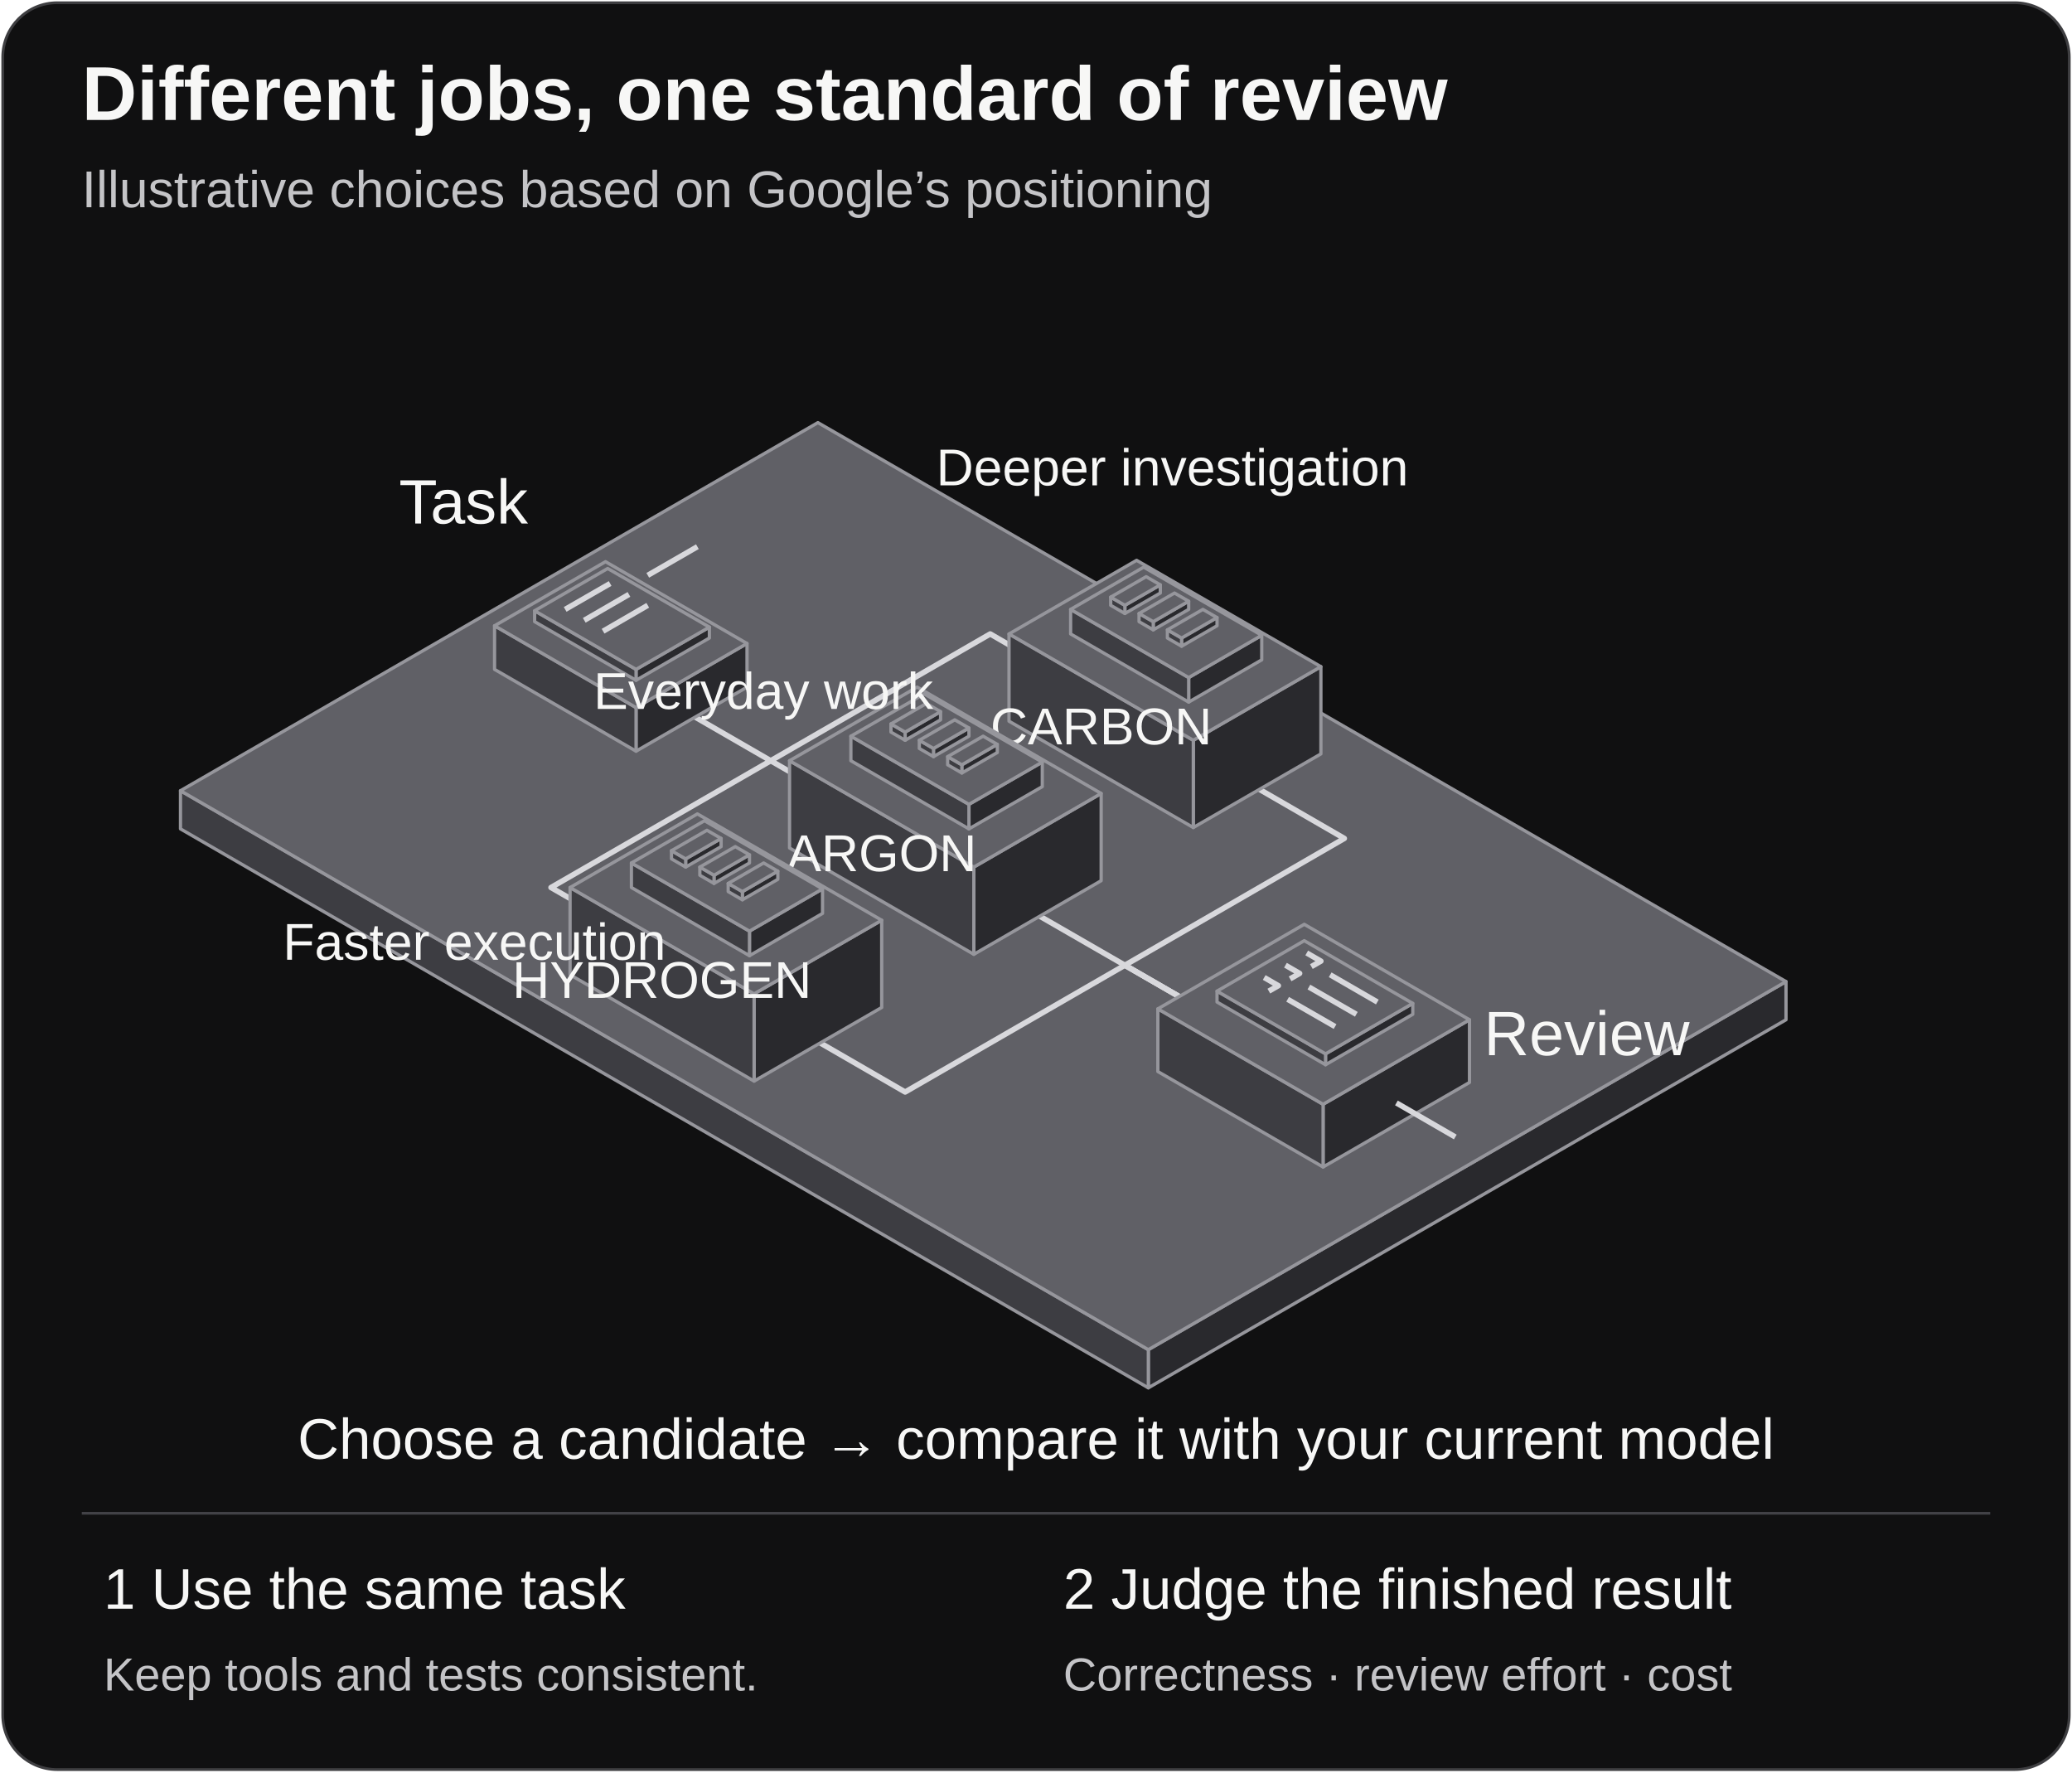
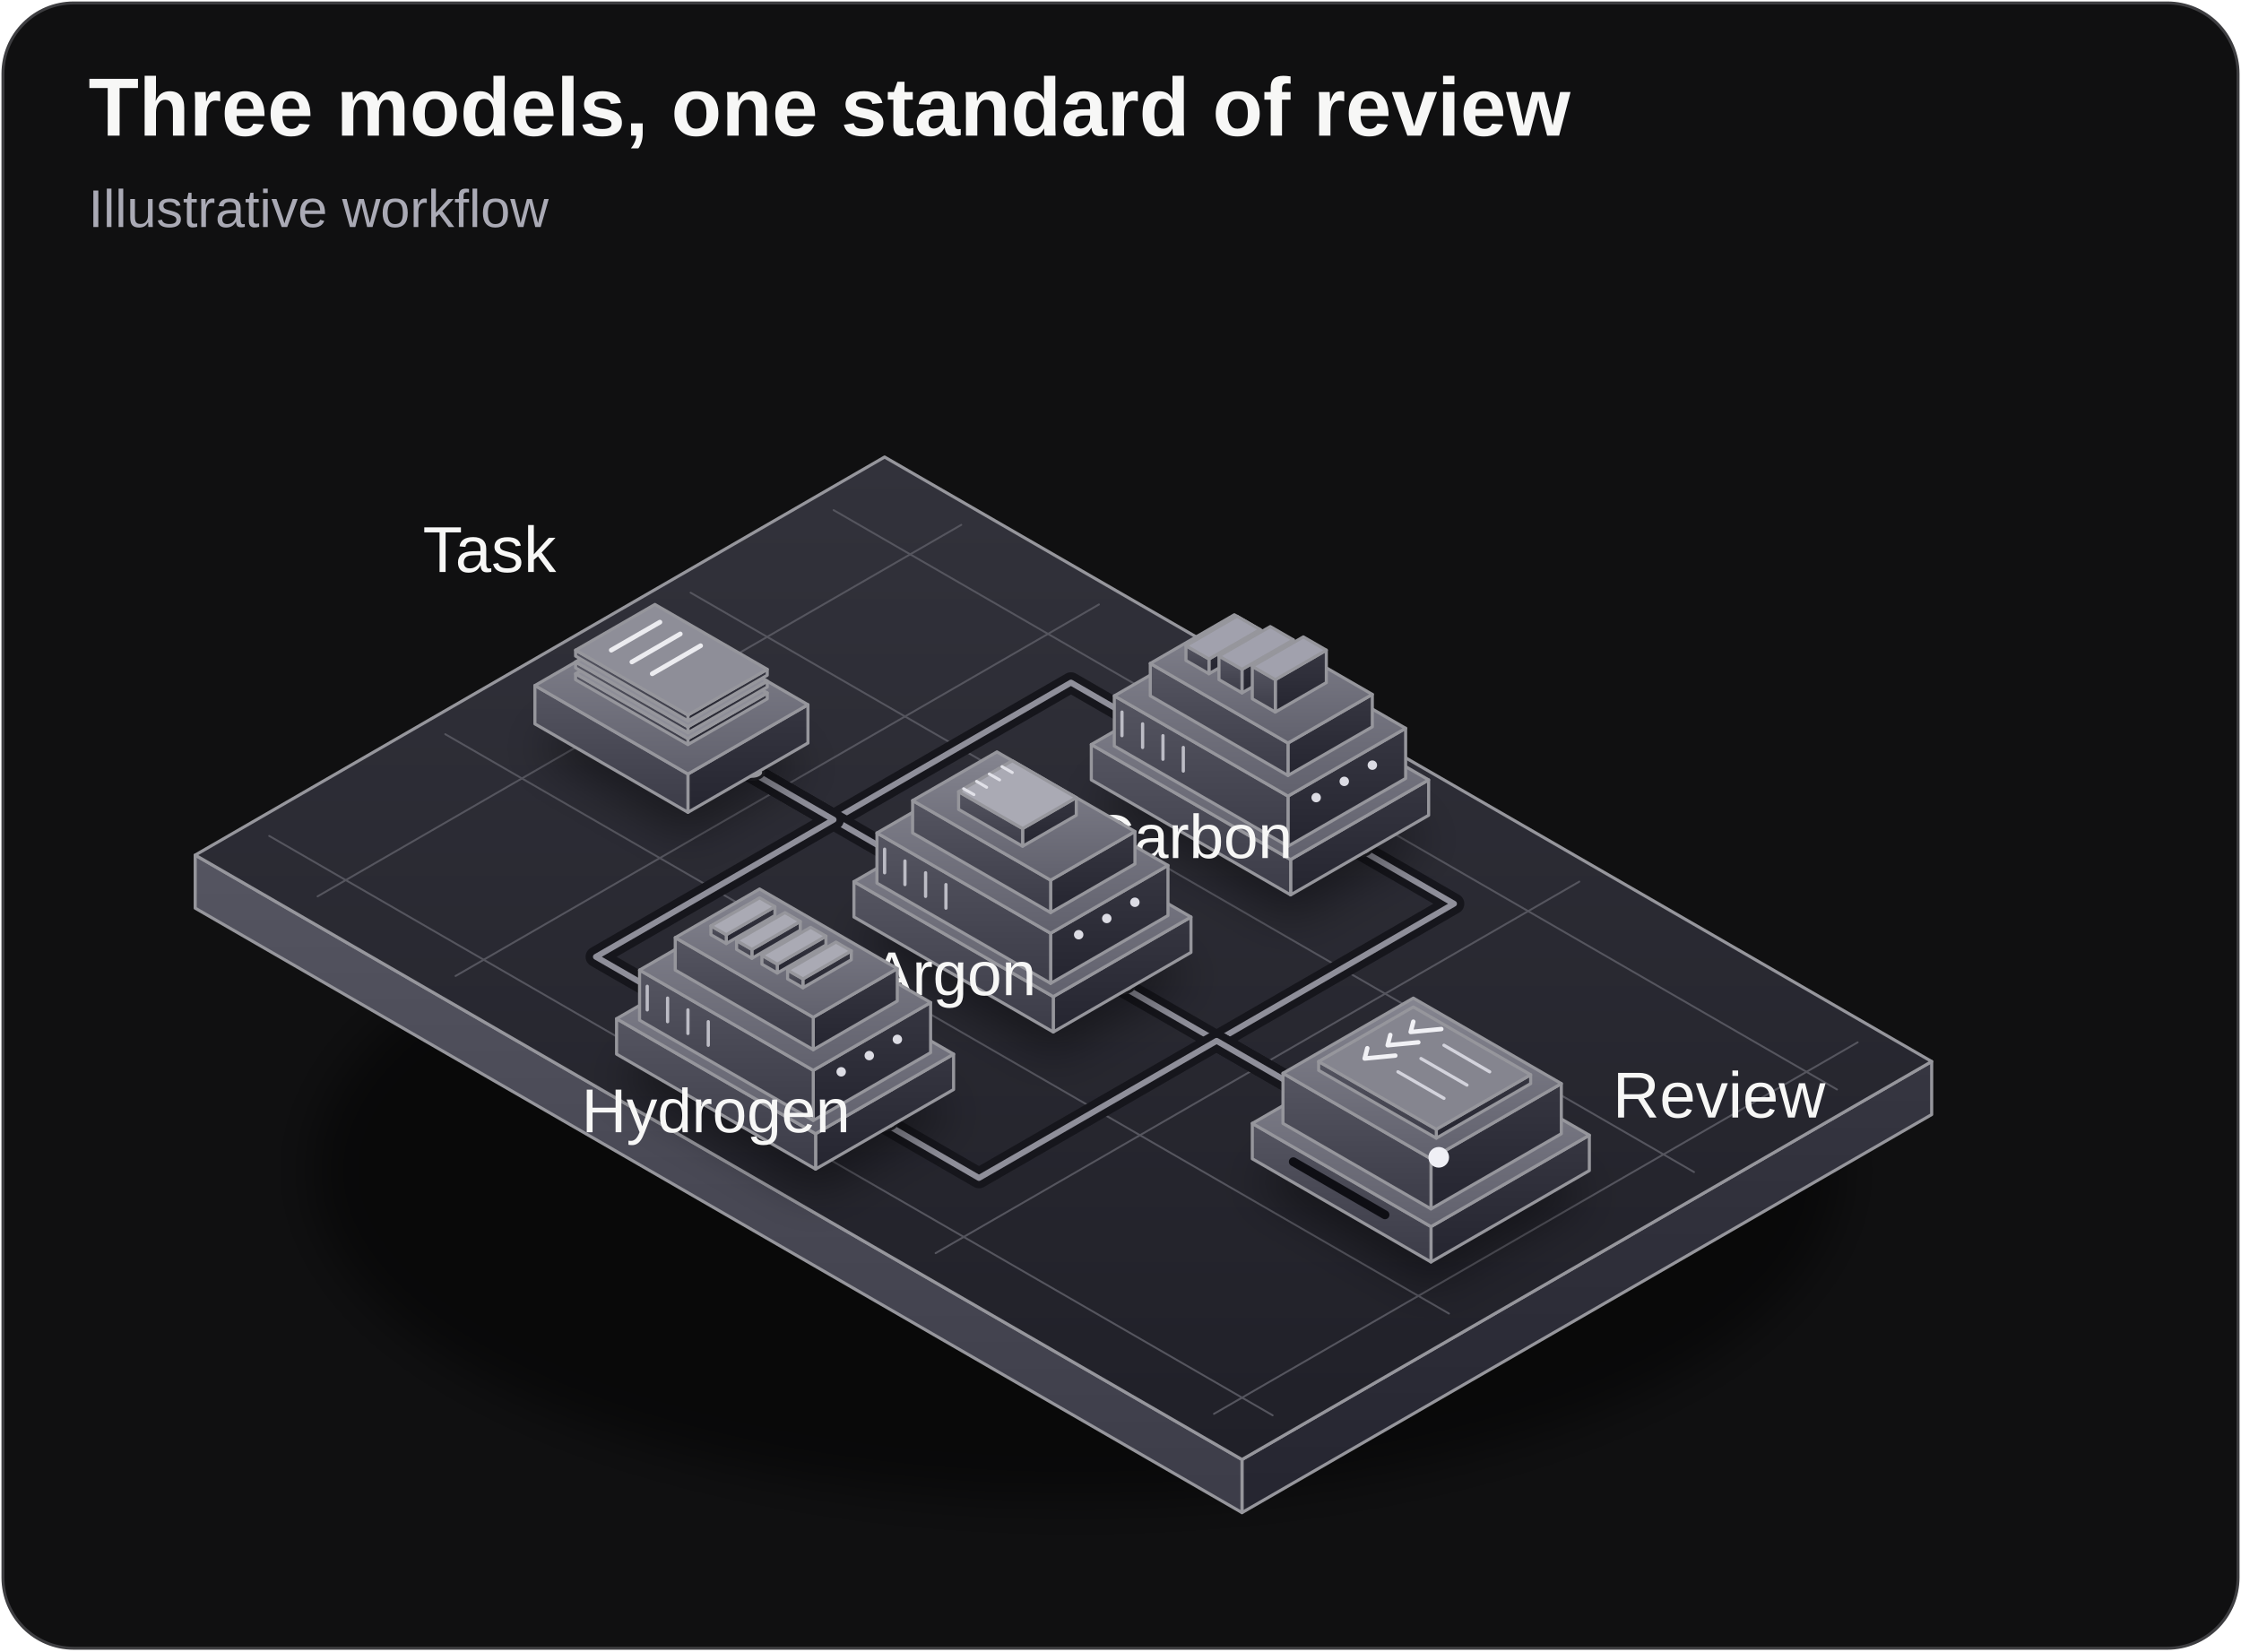
- <svg xmlns="http://www.w3.org/2000/svg" width="760" height="650" viewBox="0 0 760 650" role="img" aria-labelledby="title desc">
-   <rect x="1" y="1" width="758" height="648" rx="20" fill="#101011" stroke="#3e3e41" />
-   <g font-family="Arial,sans-serif">
-     <text x="30" y="44" fill="#f7f7f6" font-size="28" font-weight="600">Different jobs, one standard of review</text>
-     <text x="30" y="76" fill="#c4c4c7" font-size="19">Illustrative choices based on Google’s positioning</text>
-     <polygon points="655.1,360.0 421.2,495.0 421.2,509.0 655.1,374.0" fill="#29292d" stroke="#96969c" stroke-width="1.2" stroke-linejoin="round" />
-     <polygon points="66.2,290.0 421.2,495.0 421.2,509.0 66.2,304.0" fill="#3d3d42" stroke="#96969c" stroke-width="1.2" stroke-linejoin="round" />
-     <polygon points="300.0,155.0 655.1,360.0 421.2,495.0 66.2,290.0" fill="#606066" stroke="#96969c" stroke-width="1.2" stroke-linejoin="round" />
-     <polyline points="255.0,263.0 282.7,279.0 363.2,232.5 393.5,250.0" fill="none" stroke="#d8d8dc" stroke-width="2" stroke-linejoin="round" />
-     <polyline points="282.7,279.0 313.0,296.5" fill="none" stroke="#d8d8dc" stroke-width="2" stroke-linejoin="round" />
-     <polyline points="282.7,279.0 202.1,325.5 232.5,343.0" fill="none" stroke="#d8d8dc" stroke-width="2" stroke-linejoin="round" />
-     <polyline points="461.1,289.0 493.1,307.5 412.6,354.0 451.6,376.5" fill="none" stroke="#d8d8dc" stroke-width="2" stroke-linejoin="round" />
-     <polyline points="380.5,335.5 412.6,354.0 412.6,354.0 451.6,376.5" fill="none" stroke="#d8d8dc" stroke-width="2" stroke-linejoin="round" />
-     <polyline points="300.0,382.0 332.0,400.5 412.6,354.0 451.6,376.5" fill="none" stroke="#d8d8dc" stroke-width="2" stroke-linejoin="round" />
-     <polygon points="274.0,236.0 233.3,259.5 233.3,275.5 274.0,252.0" fill="#29292d" stroke="#96969c" stroke-width="1.2" stroke-linejoin="round" />
-     <polygon points="181.4,229.5 233.3,259.5 233.3,275.5 181.4,245.5" fill="#3d3d42" stroke="#96969c" stroke-width="1.2" stroke-linejoin="round" />
-     <polygon points="222.1,206.0 274.0,236.0 233.3,259.5 181.4,229.5" fill="#606066" stroke="#96969c" stroke-width="1.2" stroke-linejoin="round" />
-     <polygon points="260.2,230.0 233.3,245.5 233.3,249.5 260.2,234.0" fill="#29292d" stroke="#96969c" stroke-width="1.2" stroke-linejoin="round" />
-     <polygon points="196.1,224.0 233.3,245.5 233.3,249.5 196.1,228.0" fill="#3d3d42" stroke="#96969c" stroke-width="1.2" stroke-linejoin="round" />
-     <polygon points="222.9,208.5 260.2,230.0 233.3,245.5 196.1,224.0" fill="#606066" stroke="#96969c" stroke-width="1.2" stroke-linejoin="round" />
-     <polyline points="223.8,214.0 207.3,223.5" fill="none" stroke="#d8d8dc" stroke-width="2" stroke-linejoin="round" />
-     <polyline points="230.7,218.0 214.3,227.5" fill="none" stroke="#d8d8dc" stroke-width="2" stroke-linejoin="round" />
-     <polyline points="237.6,222.0 221.2,231.5" fill="none" stroke="#d8d8dc" stroke-width="2" stroke-linejoin="round" />
-     <polygon points="484.5,244.5 437.7,271.5 437.7,303.5 484.5,276.5" fill="#29292d" stroke="#96969c" stroke-width="1.2" stroke-linejoin="round" />
-     <polygon points="370.1,232.5 437.7,271.5 437.7,303.5 370.1,264.5" fill="#3d3d42" stroke="#96969c" stroke-width="1.2" stroke-linejoin="round" />
-     <polygon points="416.9,205.5 484.5,244.5 437.7,271.5 370.1,232.5" fill="#606066" stroke="#96969c" stroke-width="1.2" stroke-linejoin="round" />
-     <polygon points="462.8,233.0 436.0,248.5 436.0,257.5 462.8,242.0" fill="#29292d" stroke="#96969c" stroke-width="1.2" stroke-linejoin="round" />
-     <polygon points="392.7,223.5 436.0,248.5 436.0,257.5 392.7,232.5" fill="#3d3d42" stroke="#96969c" stroke-width="1.2" stroke-linejoin="round" />
-     <polygon points="419.5,208.0 462.8,233.0 436.0,248.5 392.7,223.5" fill="#606066" stroke="#96969c" stroke-width="1.2" stroke-linejoin="round" />
-     <polygon points="425.6,214.5 412.6,222.0 412.6,225.0 425.6,217.5" fill="#29292d" stroke="#96969c" stroke-width="1.2" stroke-linejoin="round" />
-     <polygon points="407.4,219.0 412.6,222.0 412.6,225.0 407.4,222.0" fill="#3d3d42" stroke="#96969c" stroke-width="1.2" stroke-linejoin="round" />
-     <polygon points="420.4,211.5 425.6,214.5 412.6,222.0 407.4,219.0" fill="#606066" stroke="#96969c" stroke-width="1.2" stroke-linejoin="round" />
-     <polygon points="436.0,220.5 423.0,228.0 423.0,231.0 436.0,223.5" fill="#29292d" stroke="#96969c" stroke-width="1.2" stroke-linejoin="round" />
-     <polygon points="417.8,225.0 423.0,228.0 423.0,231.0 417.8,228.0" fill="#3d3d42" stroke="#96969c" stroke-width="1.2" stroke-linejoin="round" />
-     <polygon points="430.8,217.5 436.0,220.5 423.0,228.0 417.8,225.0" fill="#606066" stroke="#96969c" stroke-width="1.2" stroke-linejoin="round" />
-     <polygon points="446.4,226.5 433.4,234.0 433.4,237.0 446.4,229.5" fill="#29292d" stroke="#96969c" stroke-width="1.2" stroke-linejoin="round" />
-     <polygon points="428.2,231.0 433.4,234.0 433.4,237.0 428.2,234.0" fill="#3d3d42" stroke="#96969c" stroke-width="1.2" stroke-linejoin="round" />
-     <polygon points="441.2,223.5 446.4,226.5 433.4,234.0 428.2,231.0" fill="#606066" stroke="#96969c" stroke-width="1.2" stroke-linejoin="round" />
-     <text x="403.9" y="273.0" font-size="19" fill="#f7f7f6" text-anchor="middle">CARBON</text>
-     <polygon points="403.9,291.0 357.2,318.0 357.2,350.0 403.9,323.0" fill="#29292d" stroke="#96969c" stroke-width="1.2" stroke-linejoin="round" />
-     <polygon points="289.6,279.0 357.2,318.0 357.2,350.0 289.6,311.0" fill="#3d3d42" stroke="#96969c" stroke-width="1.2" stroke-linejoin="round" />
-     <polygon points="336.4,252.0 403.9,291.0 357.2,318.0 289.6,279.0" fill="#606066" stroke="#96969c" stroke-width="1.2" stroke-linejoin="round" />
-     <polygon points="382.3,279.5 355.4,295.0 355.4,304.0 382.3,288.5" fill="#29292d" stroke="#96969c" stroke-width="1.2" stroke-linejoin="round" />
-     <polygon points="312.1,270.0 355.4,295.0 355.4,304.0 312.1,279.0" fill="#3d3d42" stroke="#96969c" stroke-width="1.2" stroke-linejoin="round" />
-     <polygon points="339.0,254.5 382.3,279.5 355.4,295.0 312.1,270.0" fill="#606066" stroke="#96969c" stroke-width="1.2" stroke-linejoin="round" />
-     <polygon points="345.0,261.0 332.0,268.5 332.0,271.5 345.0,264.0" fill="#29292d" stroke="#96969c" stroke-width="1.2" stroke-linejoin="round" />
-     <polygon points="326.8,265.5 332.0,268.5 332.0,271.5 326.8,268.5" fill="#3d3d42" stroke="#96969c" stroke-width="1.2" stroke-linejoin="round" />
-     <polygon points="339.8,258.0 345.0,261.0 332.0,268.5 326.8,265.5" fill="#606066" stroke="#96969c" stroke-width="1.2" stroke-linejoin="round" />
-     <polygon points="355.4,267.0 342.4,274.5 342.4,277.5 355.4,270.0" fill="#29292d" stroke="#96969c" stroke-width="1.2" stroke-linejoin="round" />
-     <polygon points="337.2,271.5 342.4,274.5 342.4,277.5 337.2,274.5" fill="#3d3d42" stroke="#96969c" stroke-width="1.2" stroke-linejoin="round" />
-     <polygon points="350.2,264.0 355.4,267.0 342.4,274.5 337.2,271.5" fill="#606066" stroke="#96969c" stroke-width="1.2" stroke-linejoin="round" />
-     <polygon points="365.8,273.0 352.8,280.5 352.8,283.5 365.8,276.0" fill="#29292d" stroke="#96969c" stroke-width="1.2" stroke-linejoin="round" />
-     <polygon points="347.6,277.5 352.8,280.5 352.8,283.5 347.6,280.5" fill="#3d3d42" stroke="#96969c" stroke-width="1.2" stroke-linejoin="round" />
-     <polygon points="360.6,270.0 365.8,273.0 352.8,280.5 347.6,277.5" fill="#606066" stroke="#96969c" stroke-width="1.2" stroke-linejoin="round" />
-     <text x="323.4" y="319.5" font-size="19" fill="#f7f7f6" text-anchor="middle">ARGON</text>
-     <polygon points="323.4,337.5 276.6,364.5 276.6,396.5 323.4,369.5" fill="#29292d" stroke="#96969c" stroke-width="1.2" stroke-linejoin="round" />
-     <polygon points="209.1,325.5 276.6,364.5 276.6,396.5 209.1,357.5" fill="#3d3d42" stroke="#96969c" stroke-width="1.2" stroke-linejoin="round" />
-     <polygon points="255.8,298.5 323.4,337.5 276.6,364.5 209.1,325.5" fill="#606066" stroke="#96969c" stroke-width="1.2" stroke-linejoin="round" />
-     <polygon points="301.7,326.0 274.9,341.5 274.9,350.5 301.7,335.0" fill="#29292d" stroke="#96969c" stroke-width="1.2" stroke-linejoin="round" />
-     <polygon points="231.6,316.5 274.9,341.5 274.9,350.5 231.6,325.5" fill="#3d3d42" stroke="#96969c" stroke-width="1.2" stroke-linejoin="round" />
-     <polygon points="258.4,301.0 301.7,326.0 274.9,341.5 231.6,316.5" fill="#606066" stroke="#96969c" stroke-width="1.2" stroke-linejoin="round" />
-     <polygon points="264.5,307.5 251.5,315.0 251.5,318.0 264.5,310.5" fill="#29292d" stroke="#96969c" stroke-width="1.2" stroke-linejoin="round" />
-     <polygon points="246.3,312.0 251.5,315.0 251.5,318.0 246.3,315.0" fill="#3d3d42" stroke="#96969c" stroke-width="1.2" stroke-linejoin="round" />
-     <polygon points="259.3,304.5 264.5,307.5 251.5,315.0 246.3,312.0" fill="#606066" stroke="#96969c" stroke-width="1.2" stroke-linejoin="round" />
-     <polygon points="274.9,313.5 261.9,321.0 261.9,324.0 274.9,316.5" fill="#29292d" stroke="#96969c" stroke-width="1.2" stroke-linejoin="round" />
-     <polygon points="256.7,318.0 261.9,321.0 261.9,324.0 256.7,321.0" fill="#3d3d42" stroke="#96969c" stroke-width="1.2" stroke-linejoin="round" />
-     <polygon points="269.7,310.5 274.9,313.5 261.9,321.0 256.7,318.0" fill="#606066" stroke="#96969c" stroke-width="1.2" stroke-linejoin="round" />
-     <polygon points="285.3,319.5 272.3,327.0 272.3,330.0 285.3,322.5" fill="#29292d" stroke="#96969c" stroke-width="1.2" stroke-linejoin="round" />
-     <polygon points="267.1,324.0 272.3,327.0 272.3,330.0 267.1,327.0" fill="#3d3d42" stroke="#96969c" stroke-width="1.2" stroke-linejoin="round" />
-     <polygon points="280.1,316.5 285.3,319.5 272.3,327.0 267.1,324.0" fill="#606066" stroke="#96969c" stroke-width="1.2" stroke-linejoin="round" />
-     <text x="242.8" y="366.0" font-size="19" fill="#f7f7f6" text-anchor="middle">HYDROGEN</text>
-     <polygon points="539.0,374.0 485.3,405.0 485.3,428.0 539.0,397.0" fill="#29292d" stroke="#96969c" stroke-width="1.2" stroke-linejoin="round" />
-     <polygon points="424.7,370.0 485.3,405.0 485.3,428.0 424.7,393.0" fill="#3d3d42" stroke="#96969c" stroke-width="1.2" stroke-linejoin="round" />
-     <polygon points="478.4,339.0 539.0,374.0 485.3,405.0 424.7,370.0" fill="#606066" stroke="#96969c" stroke-width="1.2" stroke-linejoin="round" />
-     <polygon points="518.2,368.0 486.2,386.5 486.2,390.5 518.2,372.0" fill="#29292d" stroke="#96969c" stroke-width="1.2" stroke-linejoin="round" />
-     <polygon points="446.4,363.5 486.2,386.5 486.2,390.5 446.4,367.5" fill="#3d3d42" stroke="#96969c" stroke-width="1.2" stroke-linejoin="round" />
-     <polygon points="478.4,345.0 518.2,368.0 486.2,386.5 446.4,363.5" fill="#606066" stroke="#96969c" stroke-width="1.2" stroke-linejoin="round" />
-     <polyline points="479.3,349.5 484.5,352.5 481.0,354.5" fill="none" stroke="#d8d8dc" stroke-width="2" stroke-linejoin="round" />
-     <polyline points="487.9,357.5 505.2,367.5" fill="none" stroke="#d8d8dc" stroke-width="2" stroke-linejoin="round" />
-     <polyline points="471.5,354.0 476.7,357.0 473.2,359.0" fill="none" stroke="#d8d8dc" stroke-width="2" stroke-linejoin="round" />
-     <polyline points="480.1,362.0 497.5,372.0" fill="none" stroke="#d8d8dc" stroke-width="2" stroke-linejoin="round" />
-     <polyline points="463.7,358.5 468.9,361.5 465.4,363.5" fill="none" stroke="#d8d8dc" stroke-width="2" stroke-linejoin="round" />
-     <polyline points="472.3,366.5 489.7,376.5" fill="none" stroke="#d8d8dc" stroke-width="2" stroke-linejoin="round" />
-     <text x="170.0" y="192.0" font-size="23" fill="#f7f7f6" text-anchor="middle">Task</text>
-     <polyline points="237.6,211.0 255.8,200.5" fill="none" stroke="#d8d8dc" stroke-width="2" stroke-linejoin="round" />
-     <text x="582.0" y="387.0" font-size="23" fill="#f7f7f6" text-anchor="middle">Review</text>
-     <polyline points="512.2,404.5 533.8,417.0" fill="none" stroke="#d8d8dc" stroke-width="2" stroke-linejoin="round" />
-     <text x="430.0" y="178.0" font-size="19" fill="#f7f7f6" text-anchor="middle">Deeper investigation</text>
-     <text x="280.0" y="260.0" font-size="19" fill="#f7f7f6" text-anchor="middle">Everyday work</text>
-     <text x="174.0" y="352.0" font-size="19" fill="#f7f7f6" text-anchor="middle">Faster execution</text>
-     <text x="380.0" y="535.0" font-size="21" fill="#f7f7f6" text-anchor="middle">Choose a candidate → compare it with your current model</text>
-     <path d="M30 555H730" stroke="#424247" />
-     <text x="38.0" y="590.0" font-size="21" fill="#f7f7f6" text-anchor="start">1  Use the same task</text>
-     <text x="38.0" y="620.0" font-size="17" fill="#c4c4c7" text-anchor="start">Keep tools and tests consistent.</text>
-     <text x="390.0" y="590.0" font-size="21" fill="#f7f7f6" text-anchor="start">2  Judge the finished result</text>
-     <text x="390.0" y="620.0" font-size="17" fill="#c4c4c7" text-anchor="start">Correctness · review effort · cost</text>
+ <svg xmlns="http://www.w3.org/2000/svg" width="760" height="560" viewBox="0 0 760 560" role="img" aria-labelledby="title desc">
+   <defs>
+     <linearGradient id="base" x2="0" y2="1">
+       <stop stop-color="#32323b" />
+       <stop offset="1" stop-color="#202028" />
+     </linearGradient>
+     <linearGradient id="top" x2="0" y2="1">
+       <stop stop-color="#858590" />
+       <stop offset="1" stop-color="#61616d" />
+     </linearGradient>
+     <linearGradient id="left" x2="0" y2="1">
+       <stop stop-color="#555561" />
+       <stop offset="1" stop-color="#3c3c48" />
+     </linearGradient>
+     <linearGradient id="right" x2="0" y2="1">
+       <stop stop-color="#363641" />
+       <stop offset="1" stop-color="#252530" />
+     </linearGradient>
+     <filter id="shadow" x="-40%" y="-40%" width="180%" height="180%">
+       <feGaussianBlur stdDeviation="8" />
+     </filter>
+     <filter id="glow" x="-200%" y="-200%" width="500%" height="500%">
+       <feGaussianBlur stdDeviation="3" result="b" />
+       <feMerge>
+         <feMergeNode in="b" />
+         <feMergeNode in="SourceGraphic" />
+       </feMerge>
+     </filter>
+   </defs>
+   <style>text{font-family:Arial,sans-serif}.scan{animation:process 12s infinite}.s1{animation-delay:4s}.s2{animation-delay:8s}.review{animation:review 4s infinite}@keyframes process{0%,12%,22%,100%{opacity:0}14%,19%{opacity:.3}}@keyframes review{0%,85%,100%{opacity:.3}88%,96%{opacity:1}}@media(prefers-reduced-motion:reduce){.motion{display:none}.scan,.review{animation:none}.scan{opacity:.09}}</style>
+   <rect x="1" y="1" width="758" height="558" rx="24" fill="#101011" stroke="#3e3e41" />
+   <text x="30" y="46" fill="#f7f7f6" font-size="28" font-weight="600">Three models, one standard of review</text>
+   <text x="30" y="77" fill="#aaaab5" font-size="18">Illustrative workflow</text>
+   <ellipse cx="365" cy="397" rx="259" ry="112" fill="#000" opacity=".45" filter="url(#shadow)" />
+   <polygon points="655.1,360.0 421.2,495.0 421.2,513.0 655.1,378.0" fill="url(#right)" stroke="#96969c" stroke-width="1.05" stroke-linejoin="round" />
+   <polygon points="66.2,290.0 421.2,495.0 421.2,513.0 66.2,308.0" fill="url(#left)" stroke="#96969c" stroke-width="1.05" stroke-linejoin="round" />
+   <polygon points="300.0,155.0 655.1,360.0 421.2,495.0 66.2,290.0" fill="url(#base)" stroke="#96969c" stroke-width="1.05" stroke-linejoin="round" />
+   <polyline points="326.0,178.0 107.7,304.0" fill="none" stroke="#55555e" stroke-width="0.65" stroke-linejoin="round" stroke-linecap="round" />
+   <polyline points="372.7,205.0 154.5,331.0" fill="none" stroke="#55555e" stroke-width="0.65" stroke-linejoin="round" stroke-linecap="round" />
+   <polyline points="535.6,299.0 317.3,425.0" fill="none" stroke="#55555e" stroke-width="0.65" stroke-linejoin="round" stroke-linecap="round" />
+   <polyline points="630.0,353.5 411.7,479.5" fill="none" stroke="#55555e" stroke-width="0.65" stroke-linejoin="round" stroke-linecap="round" />
+   <polyline points="282.7,173.0 623.0,369.5" fill="none" stroke="#55555e" stroke-width="0.65" stroke-linejoin="round" stroke-linecap="round" />
+   <polyline points="234.2,201.0 574.5,397.5" fill="none" stroke="#55555e" stroke-width="0.65" stroke-linejoin="round" stroke-linecap="round" />
+   <polyline points="151.0,249.0 491.4,445.5" fill="none" stroke="#55555e" stroke-width="0.65" stroke-linejoin="round" stroke-linecap="round" />
+   <polyline points="91.3,283.5 431.6,480.0" fill="none" stroke="#55555e" stroke-width="0.65" stroke-linejoin="round" stroke-linecap="round" />
+   <polyline points="255.0,262.0 282.7,278.0 363.2,231.5 393.5,249.0" fill="none" stroke="#16161c" stroke-width="7" stroke-linejoin="round" stroke-linecap="round" />
+   <polyline points="255.0,262.0 282.7,278.0 363.2,231.5 393.5,249.0" fill="none" stroke="#8f8f9a" stroke-width="2" stroke-linejoin="round" stroke-linecap="round" />
+   <polyline points="461.1,288.0 493.1,306.5 412.6,353.0 451.6,375.5" fill="none" stroke="#16161c" stroke-width="7" stroke-linejoin="round" stroke-linecap="round" />
+   <polyline points="461.1,288.0 493.1,306.5 412.6,353.0 451.6,375.5" fill="none" stroke="#8f8f9a" stroke-width="2" stroke-linejoin="round" stroke-linecap="round" />
+   <ellipse cx="393.531" cy="249.0" rx="4" ry="2.3" fill="#d5d5dc" stroke="#222228" />
+   <ellipse cx="461.081" cy="288.0" rx="4" ry="2.3" fill="#d5d5dc" stroke="#222228" />
+   <polyline points="255.0,262.0 282.7,278.0 282.7,278.0 313.0,295.5" fill="none" stroke="#16161c" stroke-width="7" stroke-linejoin="round" stroke-linecap="round" />
+   <polyline points="255.0,262.0 282.7,278.0 282.7,278.0 313.0,295.5" fill="none" stroke="#8f8f9a" stroke-width="2" stroke-linejoin="round" stroke-linecap="round" />
+   <polyline points="380.5,334.5 412.6,353.0 412.6,353.0 451.6,375.5" fill="none" stroke="#16161c" stroke-width="7" stroke-linejoin="round" stroke-linecap="round" />
+   <polyline points="380.5,334.5 412.6,353.0 412.6,353.0 451.6,375.5" fill="none" stroke="#8f8f9a" stroke-width="2" stroke-linejoin="round" stroke-linecap="round" />
+   <ellipse cx="312.99" cy="295.5" rx="4" ry="2.3" fill="#d5d5dc" stroke="#222228" />
+   <ellipse cx="380.54" cy="334.5" rx="4" ry="2.3" fill="#d5d5dc" stroke="#222228" />
+   <polyline points="255.0,262.0 282.7,278.0 202.1,324.5 232.5,342.0" fill="none" stroke="#16161c" stroke-width="7" stroke-linejoin="round" stroke-linecap="round" />
+   <polyline points="255.0,262.0 282.7,278.0 202.1,324.5 232.5,342.0" fill="none" stroke="#8f8f9a" stroke-width="2" stroke-linejoin="round" stroke-linecap="round" />
+   <polyline points="300.0,381.0 332.0,399.5 412.6,353.0 451.6,375.5" fill="none" stroke="#16161c" stroke-width="7" stroke-linejoin="round" stroke-linecap="round" />
+   <polyline points="300.0,381.0 332.0,399.5 412.6,353.0 451.6,375.5" fill="none" stroke="#8f8f9a" stroke-width="2" stroke-linejoin="round" stroke-linecap="round" />
+   <ellipse cx="232.45" cy="342.0" rx="4" ry="2.3" fill="#d5d5dc" stroke="#222228" />
+   <ellipse cx="300.0" cy="381.0" rx="4" ry="2.3" fill="#d5d5dc" stroke="#222228" />
+   <ellipse cx="254.967" cy="262.0" rx="4" ry="2.3" fill="#d5d5dc" stroke="#222228" />
+   <ellipse cx="451.554" cy="375.5" rx="4" ry="2.3" fill="#d5d5dc" stroke="#222228" />
+   <polygon points="222.1,230.0 274.0,260.0 233.3,283.5 181.4,253.5" fill="#000" opacity=".42" filter="url(#shadow)" />
+   <polygon points="274.0,239.0 233.3,262.5 233.3,275.5 274.0,252.0" fill="url(#right)" stroke="#96969c" stroke-width="1.05" stroke-linejoin="round" />
+   <polygon points="181.4,232.5 233.3,262.5 233.3,275.5 181.4,245.5" fill="url(#left)" stroke="#96969c" stroke-width="1.05" stroke-linejoin="round" />
+   <polygon points="222.1,209.0 274.0,239.0 233.3,262.5 181.4,232.5" fill="url(#top)" stroke="#96969c" stroke-width="1.05" stroke-linejoin="round" />
+   <polygon points="260.2,235.0 233.3,250.5 233.3,252.5 260.2,237.0" fill="url(#right)" stroke="#96969c" stroke-width="1.05" stroke-linejoin="round" />
+   <polygon points="195.2,228.5 233.3,250.5 233.3,252.5 195.2,230.5" fill="url(#left)" stroke="#96969c" stroke-width="1.05" stroke-linejoin="round" />
+   <polygon points="222.1,213.0 260.2,235.0 233.3,250.5 195.2,228.5" fill="#8e8e98" stroke="#96969c" stroke-width="1.05" stroke-linejoin="round" />
+   <polygon points="260.2,231.0 233.3,246.5 233.3,248.5 260.2,233.0" fill="url(#right)" stroke="#96969c" stroke-width="1.05" stroke-linejoin="round" />
+   <polygon points="195.2,224.5 233.3,246.5 233.3,248.5 195.2,226.5" fill="url(#left)" stroke="#96969c" stroke-width="1.05" stroke-linejoin="round" />
+   <polygon points="222.1,209.0 260.2,231.0 233.3,246.5 195.2,224.5" fill="#8e8e98" stroke="#96969c" stroke-width="1.05" stroke-linejoin="round" />
+   <polygon points="260.2,227.0 233.3,242.5 233.3,244.5 260.2,229.0" fill="url(#right)" stroke="#96969c" stroke-width="1.05" stroke-linejoin="round" />
+   <polygon points="195.2,220.5 233.3,242.5 233.3,244.5 195.2,222.5" fill="url(#left)" stroke="#96969c" stroke-width="1.05" stroke-linejoin="round" />
+   <polygon points="222.1,205.0 260.2,227.0 233.3,242.5 195.2,220.5" fill="#8e8e98" stroke="#96969c" stroke-width="1.05" stroke-linejoin="round" />
+   <polyline points="223.8,211.0 207.3,220.5" fill="none" stroke="#ececf0" stroke-width="1.6" stroke-linejoin="round" stroke-linecap="round" />
+   <polyline points="230.7,215.0 214.3,224.5" fill="none" stroke="#ececf0" stroke-width="1.6" stroke-linejoin="round" stroke-linecap="round" />
+   <polyline points="237.6,219.0 221.2,228.5" fill="none" stroke="#ececf0" stroke-width="1.6" stroke-linejoin="round" stroke-linecap="round" />
+   <text x="166.0" y="194.0" font-size="22" fill="#f7f7f6" text-anchor="middle">Task</text>
+   <polygon points="416.9,245.5 484.5,284.5 437.7,311.5 370.1,272.5" fill="#000" opacity=".42" filter="url(#shadow)" />
+   <polygon points="484.5,264.5 437.7,291.5 437.7,303.5 484.5,276.5" fill="url(#right)" stroke="#96969c" stroke-width="1.05" stroke-linejoin="round" />
+   <polygon points="370.1,252.5 437.7,291.5 437.7,303.5 370.1,264.5" fill="url(#left)" stroke="#96969c" stroke-width="1.05" stroke-linejoin="round" />
+   <polygon points="416.9,225.5 484.5,264.5 437.7,291.5 370.1,252.5" fill="url(#top)" stroke="#96969c" stroke-width="1.05" stroke-linejoin="round" />
+   <polygon points="476.7,247.0 436.8,270.0 436.8,287.0 476.7,264.0" fill="url(#right)" stroke="#96969c" stroke-width="1.05" stroke-linejoin="round" />
+   <polygon points="377.9,236.0 436.8,270.0 436.8,287.0 377.9,253.0" fill="url(#left)" stroke="#96969c" stroke-width="1.05" stroke-linejoin="round" />
+   <polygon points="417.8,213.0 476.7,247.0 436.8,270.0 377.9,236.0" fill="url(#top)" stroke="#96969c" stroke-width="1.05" stroke-linejoin="round" />
+   <polygon points="465.4,235.5 436.8,252.0 436.8,263.0 465.4,246.5" fill="url(#right)" stroke="#96969c" stroke-width="1.05" stroke-linejoin="round" />
+   <polygon points="390.1,225.0 436.8,252.0 436.8,263.0 390.1,236.0" fill="url(#left)" stroke="#96969c" stroke-width="1.05" stroke-linejoin="round" />
+   <polygon points="418.6,208.5 465.4,235.5 436.8,252.0 390.1,225.0" fill="url(#top)" stroke="#96969c" stroke-width="1.05" stroke-linejoin="round" />
+   <polyline points="380.5,249.5 380.5,241.5" fill="none" stroke="#bcbcc5" stroke-width="1.1" stroke-linejoin="round" stroke-linecap="round" />
+   <polyline points="387.5,253.5 387.5,245.5" fill="none" stroke="#bcbcc5" stroke-width="1.1" stroke-linejoin="round" stroke-linecap="round" />
+   <polyline points="394.4,257.5 394.4,249.5" fill="none" stroke="#bcbcc5" stroke-width="1.1" stroke-linejoin="round" stroke-linecap="round" />
+   <polyline points="401.3,261.5 401.3,253.5" fill="none" stroke="#bcbcc5" stroke-width="1.1" stroke-linejoin="round" stroke-linecap="round" />
+   <circle cx="465.411" cy="259.5" r="1.6" fill="#dcdce4" />
+   <circle cx="455.885" cy="265.0" r="1.6" fill="#dcdce4" />
+   <circle cx="446.358" cy="270.5" r="1.6" fill="#dcdce4" />
+   <polygon points="427.3,213.5 410.0,223.5 410.0,228.5 427.3,218.5" fill="url(#right)" stroke="#96969c" stroke-width="1.05" stroke-linejoin="round" />
+   <polygon points="402.2,219.0 410.0,223.5 410.0,228.5 402.2,224.0" fill="url(#left)" stroke="#96969c" stroke-width="1.05" stroke-linejoin="round" />
+   <polygon points="419.5,209.0 427.3,213.5 410.0,223.5 402.2,219.0" fill="#a1a1ad" stroke="#96969c" stroke-width="1.05" stroke-linejoin="round" />
+   <polygon points="438.6,217.0 421.2,227.0 421.2,235.0 438.6,225.0" fill="url(#right)" stroke="#96969c" stroke-width="1.05" stroke-linejoin="round" />
+   <polygon points="413.4,222.5 421.2,227.0 421.2,235.0 413.4,230.5" fill="url(#left)" stroke="#96969c" stroke-width="1.05" stroke-linejoin="round" />
+   <polygon points="430.8,212.5 438.6,217.0 421.2,227.0 413.4,222.5" fill="#a1a1ad" stroke="#96969c" stroke-width="1.05" stroke-linejoin="round" />
+   <polygon points="449.8,220.5 432.5,230.5 432.5,241.5 449.8,231.5" fill="url(#right)" stroke="#96969c" stroke-width="1.05" stroke-linejoin="round" />
+   <polygon points="424.7,226.0 432.5,230.5 432.5,241.5 424.7,237.0" fill="url(#left)" stroke="#96969c" stroke-width="1.05" stroke-linejoin="round" />
+   <polygon points="442.0,216.0 449.8,220.5 432.5,230.5 424.7,226.0" fill="#a1a1ad" stroke="#96969c" stroke-width="1.05" stroke-linejoin="round" />
+   <polygon class="scan s0" points="418.6,208.5 463.7,234.5 436.8,250.0 391.8,224.0" fill="#f3f3fa" opacity="0" />
+   <text x="403.9" y="291.0" font-size="21" fill="#f7f7f6" text-anchor="middle">Carbon</text>
+   <polygon points="336.4,292.0 403.9,331.0 357.2,358.0 289.6,319.0" fill="#000" opacity=".42" filter="url(#shadow)" />
+   <polygon points="403.9,311.0 357.2,338.0 357.2,350.0 403.9,323.0" fill="url(#right)" stroke="#96969c" stroke-width="1.05" stroke-linejoin="round" />
+   <polygon points="289.6,299.0 357.2,338.0 357.2,350.0 289.6,311.0" fill="url(#left)" stroke="#96969c" stroke-width="1.05" stroke-linejoin="round" />
+   <polygon points="336.4,272.0 403.9,311.0 357.2,338.0 289.6,299.0" fill="url(#top)" stroke="#96969c" stroke-width="1.05" stroke-linejoin="round" />
+   <polygon points="396.1,293.5 356.3,316.5 356.3,333.5 396.1,310.5" fill="url(#right)" stroke="#96969c" stroke-width="1.05" stroke-linejoin="round" />
+   <polygon points="297.4,282.5 356.3,316.5 356.3,333.5 297.4,299.5" fill="url(#left)" stroke="#96969c" stroke-width="1.05" stroke-linejoin="round" />
+   <polygon points="337.2,259.5 396.1,293.5 356.3,316.5 297.4,282.5" fill="url(#top)" stroke="#96969c" stroke-width="1.05" stroke-linejoin="round" />
+   <polygon points="384.9,282.0 356.3,298.5 356.3,309.5 384.9,293.0" fill="url(#right)" stroke="#96969c" stroke-width="1.05" stroke-linejoin="round" />
+   <polygon points="309.5,271.5 356.3,298.5 356.3,309.5 309.5,282.5" fill="url(#left)" stroke="#96969c" stroke-width="1.05" stroke-linejoin="round" />
+   <polygon points="338.1,255.0 384.9,282.0 356.3,298.5 309.5,271.5" fill="url(#top)" stroke="#96969c" stroke-width="1.05" stroke-linejoin="round" />
+   <polyline points="300.0,296.0 300.0,288.0" fill="none" stroke="#bcbcc5" stroke-width="1.1" stroke-linejoin="round" stroke-linecap="round" />
+   <polyline points="306.9,300.0 306.9,292.0" fill="none" stroke="#bcbcc5" stroke-width="1.1" stroke-linejoin="round" stroke-linecap="round" />
+   <polyline points="313.9,304.0 313.9,296.0" fill="none" stroke="#bcbcc5" stroke-width="1.1" stroke-linejoin="round" stroke-linecap="round" />
+   <polyline points="320.8,308.0 320.8,300.0" fill="none" stroke="#bcbcc5" stroke-width="1.1" stroke-linejoin="round" stroke-linecap="round" />
+   <circle cx="384.87" cy="306.0" r="1.6" fill="#dcdce4" />
+   <circle cx="375.344" cy="311.5" r="1.6" fill="#dcdce4" />
+   <circle cx="365.818" cy="317.0" r="1.6" fill="#dcdce4" />
+   <polygon points="365.0,270.5 346.8,281.0 346.8,287.0 365.0,276.5" fill="url(#right)" stroke="#96969c" stroke-width="1.05" stroke-linejoin="round" />
+   <polygon points="325.1,268.5 346.8,281.0 346.8,287.0 325.1,274.5" fill="url(#left)" stroke="#96969c" stroke-width="1.05" stroke-linejoin="round" />
+   <polygon points="343.3,258.0 365.0,270.5 346.8,281.0 325.1,268.5" fill="#aaaab4" stroke="#96969c" stroke-width="1.05" stroke-linejoin="round" />
+   <polyline points="339.8,260.0 343.3,262.0" fill="none" stroke="#e1e1e8" stroke-width="1" stroke-linejoin="round" stroke-linecap="round" />
+   <polyline points="335.5,262.5 339.0,264.5" fill="none" stroke="#e1e1e8" stroke-width="1" stroke-linejoin="round" stroke-linecap="round" />
+   <polyline points="331.2,265.0 334.6,267.0" fill="none" stroke="#e1e1e8" stroke-width="1" stroke-linejoin="round" stroke-linecap="round" />
+   <polyline points="326.8,267.5 330.3,269.5" fill="none" stroke="#e1e1e8" stroke-width="1" stroke-linejoin="round" stroke-linecap="round" />
+   <polygon class="scan s1" points="338.1,255.0 383.1,281.0 356.3,296.5 311.3,270.5" fill="#f3f3fa" opacity="0" />
+   <text x="323.4" y="337.5" font-size="21" fill="#f7f7f6" text-anchor="middle">Argon</text>
+   <polygon points="255.8,338.5 323.4,377.5 276.6,404.5 209.1,365.5" fill="#000" opacity=".42" filter="url(#shadow)" />
+   <polygon points="323.4,357.5 276.6,384.5 276.6,396.5 323.4,369.5" fill="url(#right)" stroke="#96969c" stroke-width="1.05" stroke-linejoin="round" />
+   <polygon points="209.1,345.5 276.6,384.5 276.6,396.5 209.1,357.5" fill="url(#left)" stroke="#96969c" stroke-width="1.05" stroke-linejoin="round" />
+   <polygon points="255.8,318.5 323.4,357.5 276.6,384.5 209.1,345.5" fill="url(#top)" stroke="#96969c" stroke-width="1.05" stroke-linejoin="round" />
+   <polygon points="315.6,340.0 275.8,363.0 275.8,380.0 315.6,357.0" fill="url(#right)" stroke="#96969c" stroke-width="1.05" stroke-linejoin="round" />
+   <polygon points="216.9,329.0 275.8,363.0 275.8,380.0 216.9,346.0" fill="url(#left)" stroke="#96969c" stroke-width="1.05" stroke-linejoin="round" />
+   <polygon points="256.7,306.0 315.6,340.0 275.8,363.0 216.9,329.0" fill="url(#top)" stroke="#96969c" stroke-width="1.05" stroke-linejoin="round" />
+   <polygon points="304.3,328.5 275.8,345.0 275.8,356.0 304.3,339.5" fill="url(#right)" stroke="#96969c" stroke-width="1.05" stroke-linejoin="round" />
+   <polygon points="229.0,318.0 275.8,345.0 275.8,356.0 229.0,329.0" fill="url(#left)" stroke="#96969c" stroke-width="1.05" stroke-linejoin="round" />
+   <polygon points="257.6,301.5 304.3,328.5 275.8,345.0 229.0,318.0" fill="url(#top)" stroke="#96969c" stroke-width="1.05" stroke-linejoin="round" />
+   <polyline points="219.5,342.5 219.5,334.5" fill="none" stroke="#bcbcc5" stroke-width="1.1" stroke-linejoin="round" stroke-linecap="round" />
+   <polyline points="226.4,346.5 226.4,338.5" fill="none" stroke="#bcbcc5" stroke-width="1.1" stroke-linejoin="round" stroke-linecap="round" />
+   <polyline points="233.3,350.5 233.3,342.5" fill="none" stroke="#bcbcc5" stroke-width="1.1" stroke-linejoin="round" stroke-linecap="round" />
+   <polyline points="240.2,354.5 240.2,346.5" fill="none" stroke="#bcbcc5" stroke-width="1.1" stroke-linejoin="round" stroke-linecap="round" />
+   <circle cx="304.33" cy="352.5" r="1.6" fill="#dcdce4" />
+   <circle cx="294.804" cy="358.0" r="1.6" fill="#dcdce4" />
+   <circle cx="285.278" cy="363.5" r="1.6" fill="#dcdce4" />
+   <polygon points="262.8,307.5 246.3,317.0 246.3,320.0 262.8,310.5" fill="url(#right)" stroke="#96969c" stroke-width="1.05" stroke-linejoin="round" />
+   <polygon points="241.1,314.0 246.3,317.0 246.3,320.0 241.1,317.0" fill="url(#left)" stroke="#96969c" stroke-width="1.05" stroke-linejoin="round" />
+   <polygon points="257.6,304.5 262.8,307.5 246.3,317.0 241.1,314.0" fill="#aaaab4" stroke="#96969c" stroke-width="1.05" stroke-linejoin="round" />
+   <polygon points="271.4,312.5 255.0,322.0 255.0,325.0 271.4,315.5" fill="url(#right)" stroke="#96969c" stroke-width="1.05" stroke-linejoin="round" />
+   <polygon points="249.8,319.0 255.0,322.0 255.0,325.0 249.8,322.0" fill="url(#left)" stroke="#96969c" stroke-width="1.05" stroke-linejoin="round" />
+   <polygon points="266.2,309.5 271.4,312.5 255.0,322.0 249.8,319.0" fill="#aaaab4" stroke="#96969c" stroke-width="1.05" stroke-linejoin="round" />
+   <polygon points="280.1,317.5 263.6,327.0 263.6,330.0 280.1,320.5" fill="url(#right)" stroke="#96969c" stroke-width="1.05" stroke-linejoin="round" />
+   <polygon points="258.4,324.0 263.6,327.0 263.6,330.0 258.4,327.0" fill="url(#left)" stroke="#96969c" stroke-width="1.05" stroke-linejoin="round" />
+   <polygon points="274.9,314.5 280.1,317.5 263.6,327.0 258.4,324.0" fill="#aaaab4" stroke="#96969c" stroke-width="1.05" stroke-linejoin="round" />
+   <polygon points="288.7,322.5 272.3,332.0 272.3,335.0 288.7,325.5" fill="url(#right)" stroke="#96969c" stroke-width="1.05" stroke-linejoin="round" />
+   <polygon points="267.1,329.0 272.3,332.0 272.3,335.0 267.1,332.0" fill="url(#left)" stroke="#96969c" stroke-width="1.05" stroke-linejoin="round" />
+   <polygon points="283.5,319.5 288.7,322.5 272.3,332.0 267.1,329.0" fill="#aaaab4" stroke="#96969c" stroke-width="1.05" stroke-linejoin="round" />
+   <polygon class="scan s2" points="257.6,301.5 302.6,327.5 275.8,343.0 230.7,317.0" fill="#f3f3fa" opacity="0" />
+   <text x="242.8" y="384.0" font-size="21" fill="#f7f7f6" text-anchor="middle">Hydrogen</text>
+   <polygon points="478.4,370.0 539.0,405.0 485.3,436.0 424.7,401.0" fill="#000" opacity=".42" filter="url(#shadow)" />
+   <polygon points="539.0,385.0 485.3,416.0 485.3,428.0 539.0,397.0" fill="url(#right)" stroke="#96969c" stroke-width="1.05" stroke-linejoin="round" />
+   <polygon points="424.7,381.0 485.3,416.0 485.3,428.0 424.7,393.0" fill="url(#left)" stroke="#96969c" stroke-width="1.05" stroke-linejoin="round" />
+   <polygon points="478.4,350.0 539.0,385.0 485.3,416.0 424.7,381.0" fill="url(#top)" stroke="#96969c" stroke-width="1.05" stroke-linejoin="round" />
+   <polygon points="529.5,367.5 485.3,393.0 485.3,410.0 529.5,384.5" fill="url(#right)" stroke="#96969c" stroke-width="1.05" stroke-linejoin="round" />
+   <polygon points="435.1,364.0 485.3,393.0 485.3,410.0 435.1,381.0" fill="url(#left)" stroke="#96969c" stroke-width="1.05" stroke-linejoin="round" />
+   <polygon points="479.3,338.5 529.5,367.5 485.3,393.0 435.1,364.0" fill="url(#top)" stroke="#96969c" stroke-width="1.05" stroke-linejoin="round" />
+   <polygon points="519.1,364.5 487.1,383.0 487.1,386.0 519.1,367.5" fill="url(#right)" stroke="#96969c" stroke-width="1.05" stroke-linejoin="round" />
+   <polygon points="447.2,360.0 487.1,383.0 487.1,386.0 447.2,363.0" fill="url(#left)" stroke="#96969c" stroke-width="1.05" stroke-linejoin="round" />
+   <polygon points="479.3,341.5 519.1,364.5 487.1,383.0 447.2,360.0" fill="#85858f" stroke="#96969c" stroke-width="1.05" stroke-linejoin="round" />
+   <polyline points="479.3,346.5 478.4,350.0 488.8,349.0" fill="none" stroke="#f1f1f5" stroke-width="1.5" stroke-linejoin="round" stroke-linecap="round" />
+   <polyline points="489.7,354.5 505.2,363.5" fill="none" stroke="#d3d3dc" stroke-width="1.1" stroke-linejoin="round" stroke-linecap="round" />
+   <polyline points="471.5,351.0 470.6,354.5 481.0,353.5" fill="none" stroke="#f1f1f5" stroke-width="1.5" stroke-linejoin="round" stroke-linecap="round" />
+   <polyline points="481.9,359.0 497.5,368.0" fill="none" stroke="#d3d3dc" stroke-width="1.1" stroke-linejoin="round" stroke-linecap="round" />
+   <polyline points="463.7,355.5 462.8,359.0 473.2,358.0" fill="none" stroke="#f1f1f5" stroke-width="1.5" stroke-linejoin="round" stroke-linecap="round" />
+   <polyline points="474.1,363.5 489.7,372.5" fill="none" stroke="#d3d3dc" stroke-width="1.1" stroke-linejoin="round" stroke-linecap="round" />
+   <polyline points="438.6,394.0 469.7,412.0" fill="none" stroke="#0e0e14" stroke-width="3" stroke-linejoin="round" stroke-linecap="round" />
+   <text x="583.0" y="379.0" font-size="22" fill="#f7f7f6" text-anchor="middle">Review</text>
+   <circle class="review" cx="487.928" cy="392.5" r="3.5" fill="#efeff5" />
+   <g class="motion">
+     <circle r="4" fill="#f7f7fb" filter="url(#glow)" opacity="0">
+       <animate attributeName="opacity" values="0;1;1;0;0" keyTimes="0;0.025;0.12;0.125;1" dur="12s" begin="0s" repeatCount="indefinite" />
+       <animateMotion path="M254.97,262.00 L282.68,278.00 L363.22,231.50 L393.53,249.00" keyPoints="0;0;1;1;1" keyTimes="0;0.025;0.12;0.125;1" calcMode="linear" dur="12s" begin="0s" repeatCount="indefinite" />
+     </circle>
+   </g>
+   <g class="motion">
+     <circle r="4" fill="#f7f7fb" filter="url(#glow)" opacity="0">
+       <animate attributeName="opacity" values="0;1;1;0;0" keyTimes="0;0.19;0.29;0.295;1" dur="12s" begin="0s" repeatCount="indefinite" />
+       <animateMotion path="M461.08,288.00 L493.12,306.50 L412.58,353.00 L451.55,375.50" keyPoints="0;0;1;1;1" keyTimes="0;0.19;0.29;0.295;1" calcMode="linear" dur="12s" begin="0s" repeatCount="indefinite" />
+     </circle>
+   </g>
+   <g class="motion">
+     <circle r="4" fill="#f7f7fb" filter="url(#glow)" opacity="0">
+       <animate attributeName="opacity" values="0;1;1;0;0" keyTimes="0;0.025;0.12;0.125;1" dur="12s" begin="4s" repeatCount="indefinite" />
+       <animateMotion path="M254.97,262.00 L282.68,278.00 L282.68,278.00 L312.99,295.50" keyPoints="0;0;1;1;1" keyTimes="0;0.025;0.12;0.125;1" calcMode="linear" dur="12s" begin="4s" repeatCount="indefinite" />
+     </circle>
+   </g>
+   <g class="motion">
+     <circle r="4" fill="#f7f7fb" filter="url(#glow)" opacity="0">
+       <animate attributeName="opacity" values="0;1;1;0;0" keyTimes="0;0.19;0.29;0.295;1" dur="12s" begin="4s" repeatCount="indefinite" />
+       <animateMotion path="M380.54,334.50 L412.58,353.00 L412.58,353.00 L451.55,375.50" keyPoints="0;0;1;1;1" keyTimes="0;0.19;0.29;0.295;1" calcMode="linear" dur="12s" begin="4s" repeatCount="indefinite" />
+     </circle>
+   </g>
+   <g class="motion">
+     <circle r="4" fill="#f7f7fb" filter="url(#glow)" opacity="0">
+       <animate attributeName="opacity" values="0;1;1;0;0" keyTimes="0;0.025;0.12;0.125;1" dur="12s" begin="8s" repeatCount="indefinite" />
+       <animateMotion path="M254.97,262.00 L282.68,278.00 L202.14,324.50 L232.45,342.00" keyPoints="0;0;1;1;1" keyTimes="0;0.025;0.12;0.125;1" calcMode="linear" dur="12s" begin="8s" repeatCount="indefinite" />
+     </circle>
+   </g>
+   <g class="motion">
+     <circle r="4" fill="#f7f7fb" filter="url(#glow)" opacity="0">
+       <animate attributeName="opacity" values="0;1;1;0;0" keyTimes="0;0.19;0.29;0.295;1" dur="12s" begin="8s" repeatCount="indefinite" />
+       <animateMotion path="M300.00,381.00 L332.04,399.50 L412.58,353.00 L451.55,375.50" keyPoints="0;0;1;1;1" keyTimes="0;0.19;0.29;0.295;1" calcMode="linear" dur="12s" begin="8s" repeatCount="indefinite" />
+     </circle>
  </g>
</svg>
